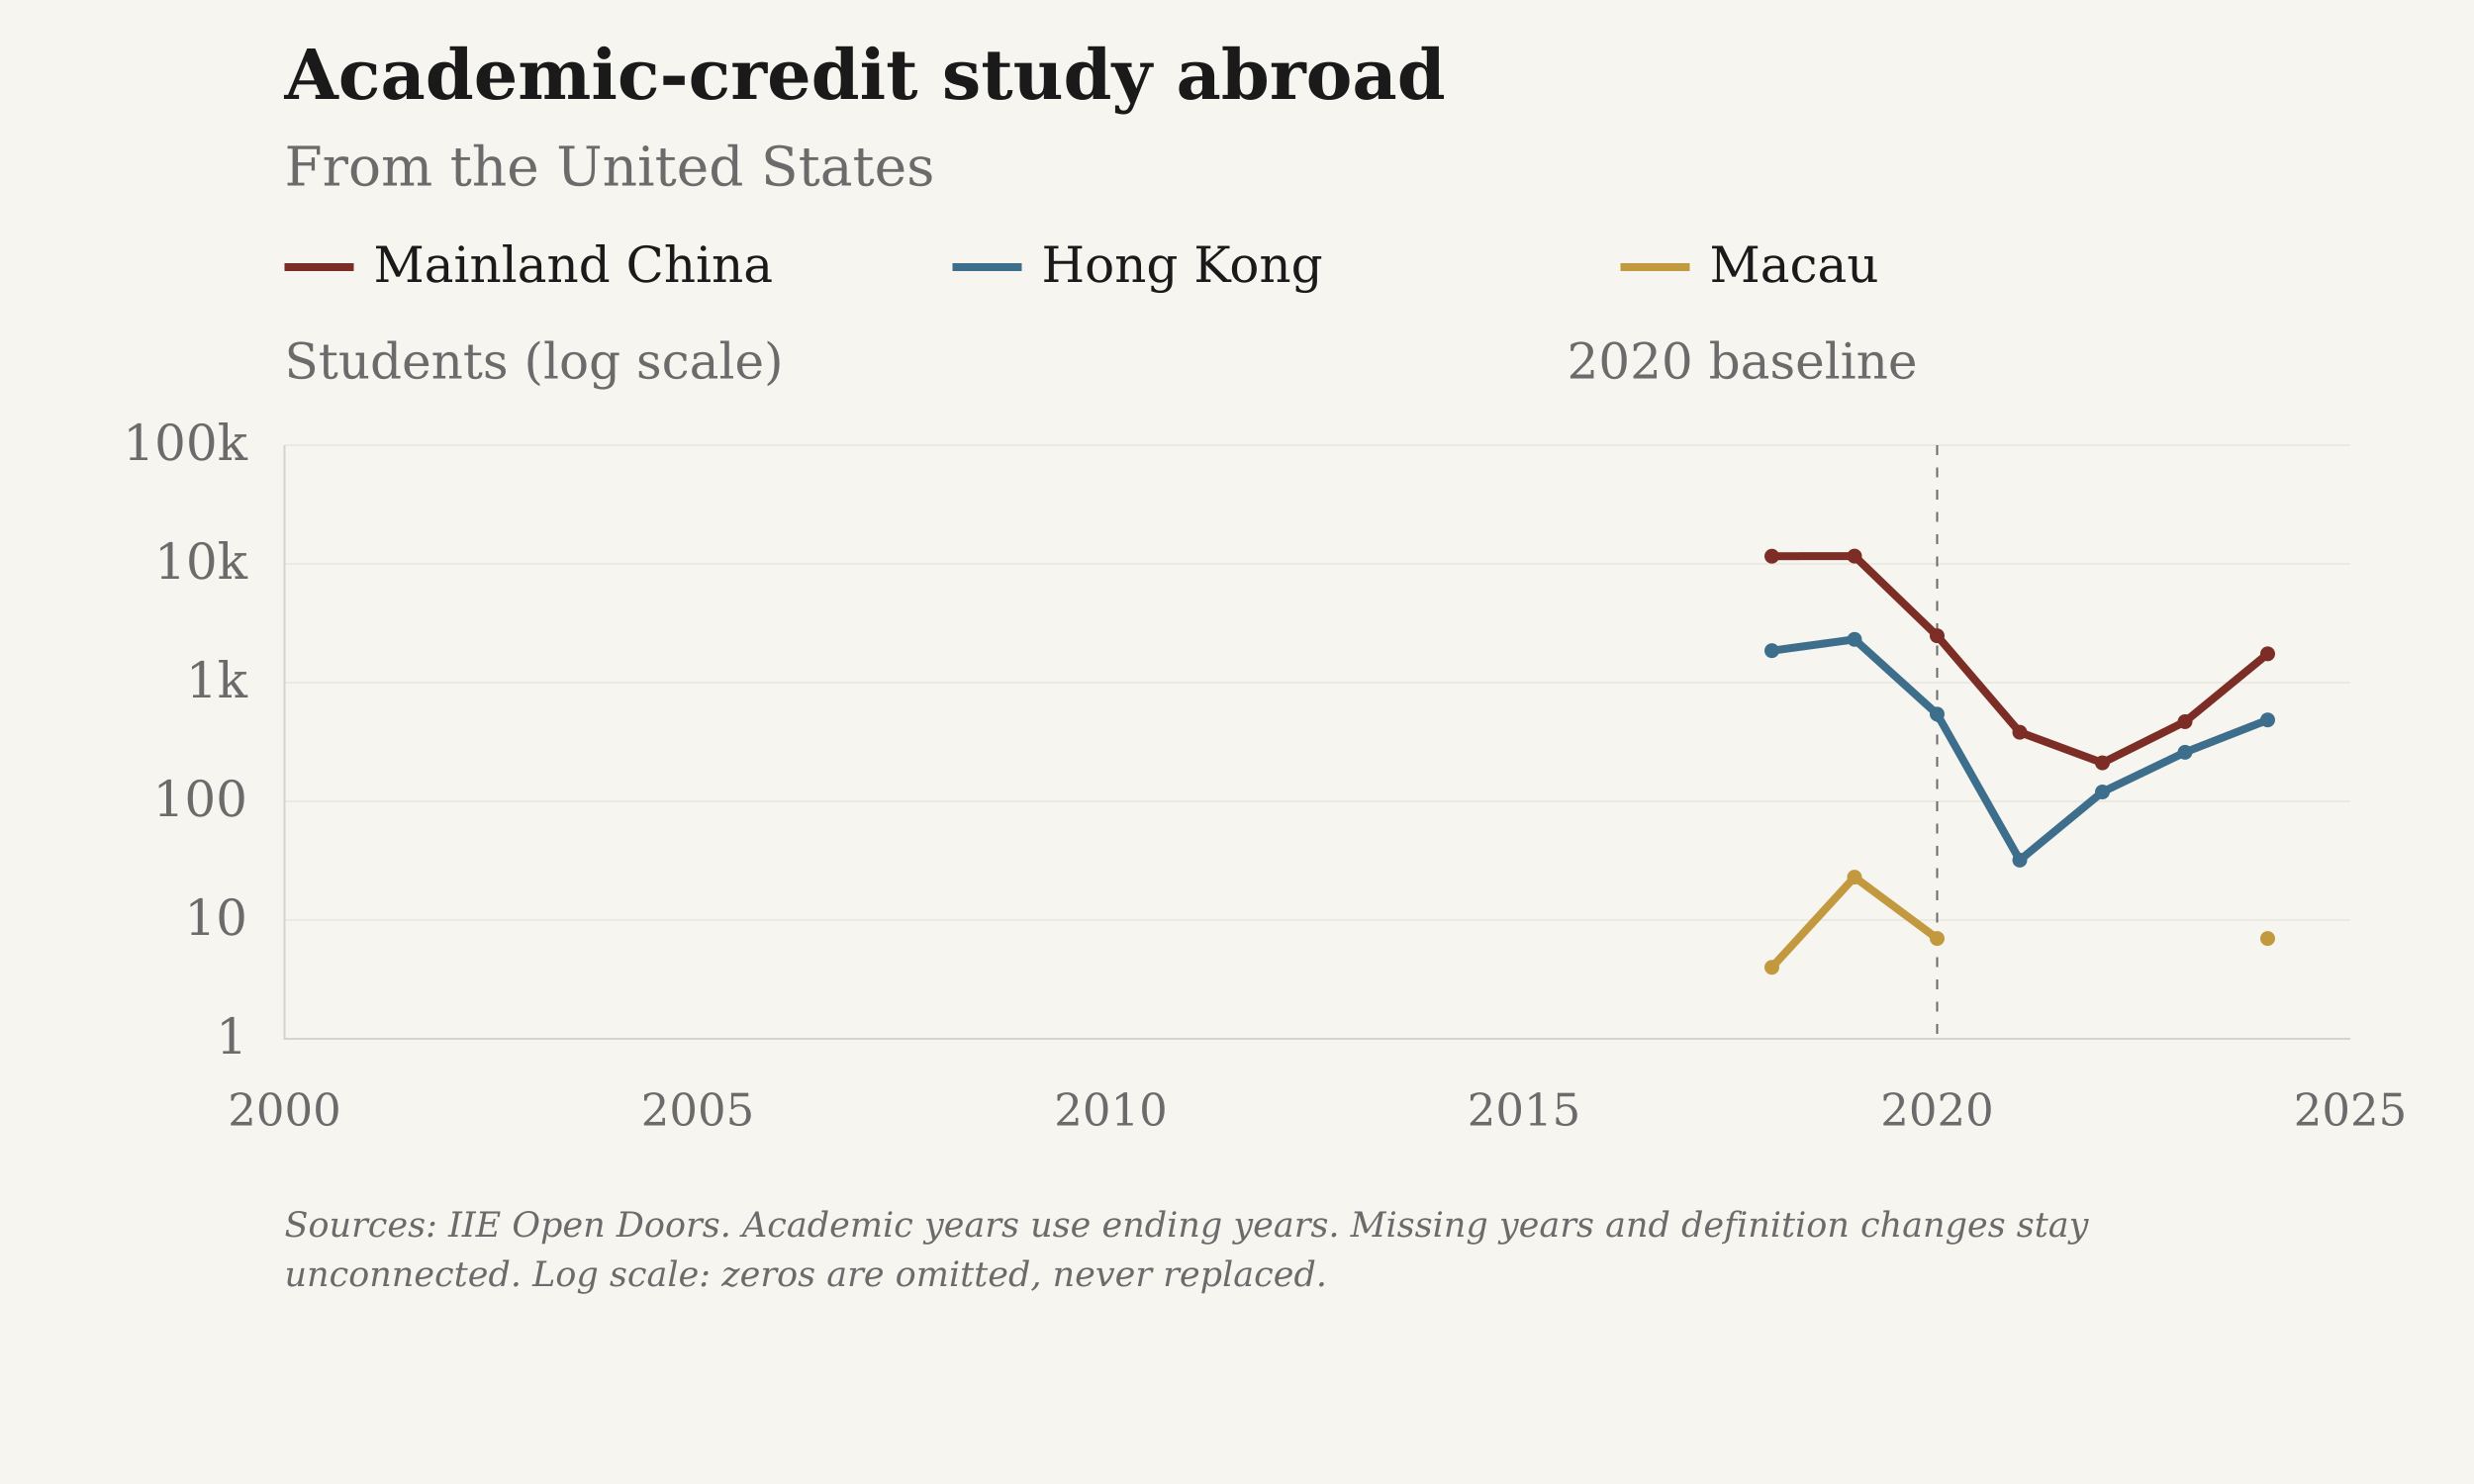
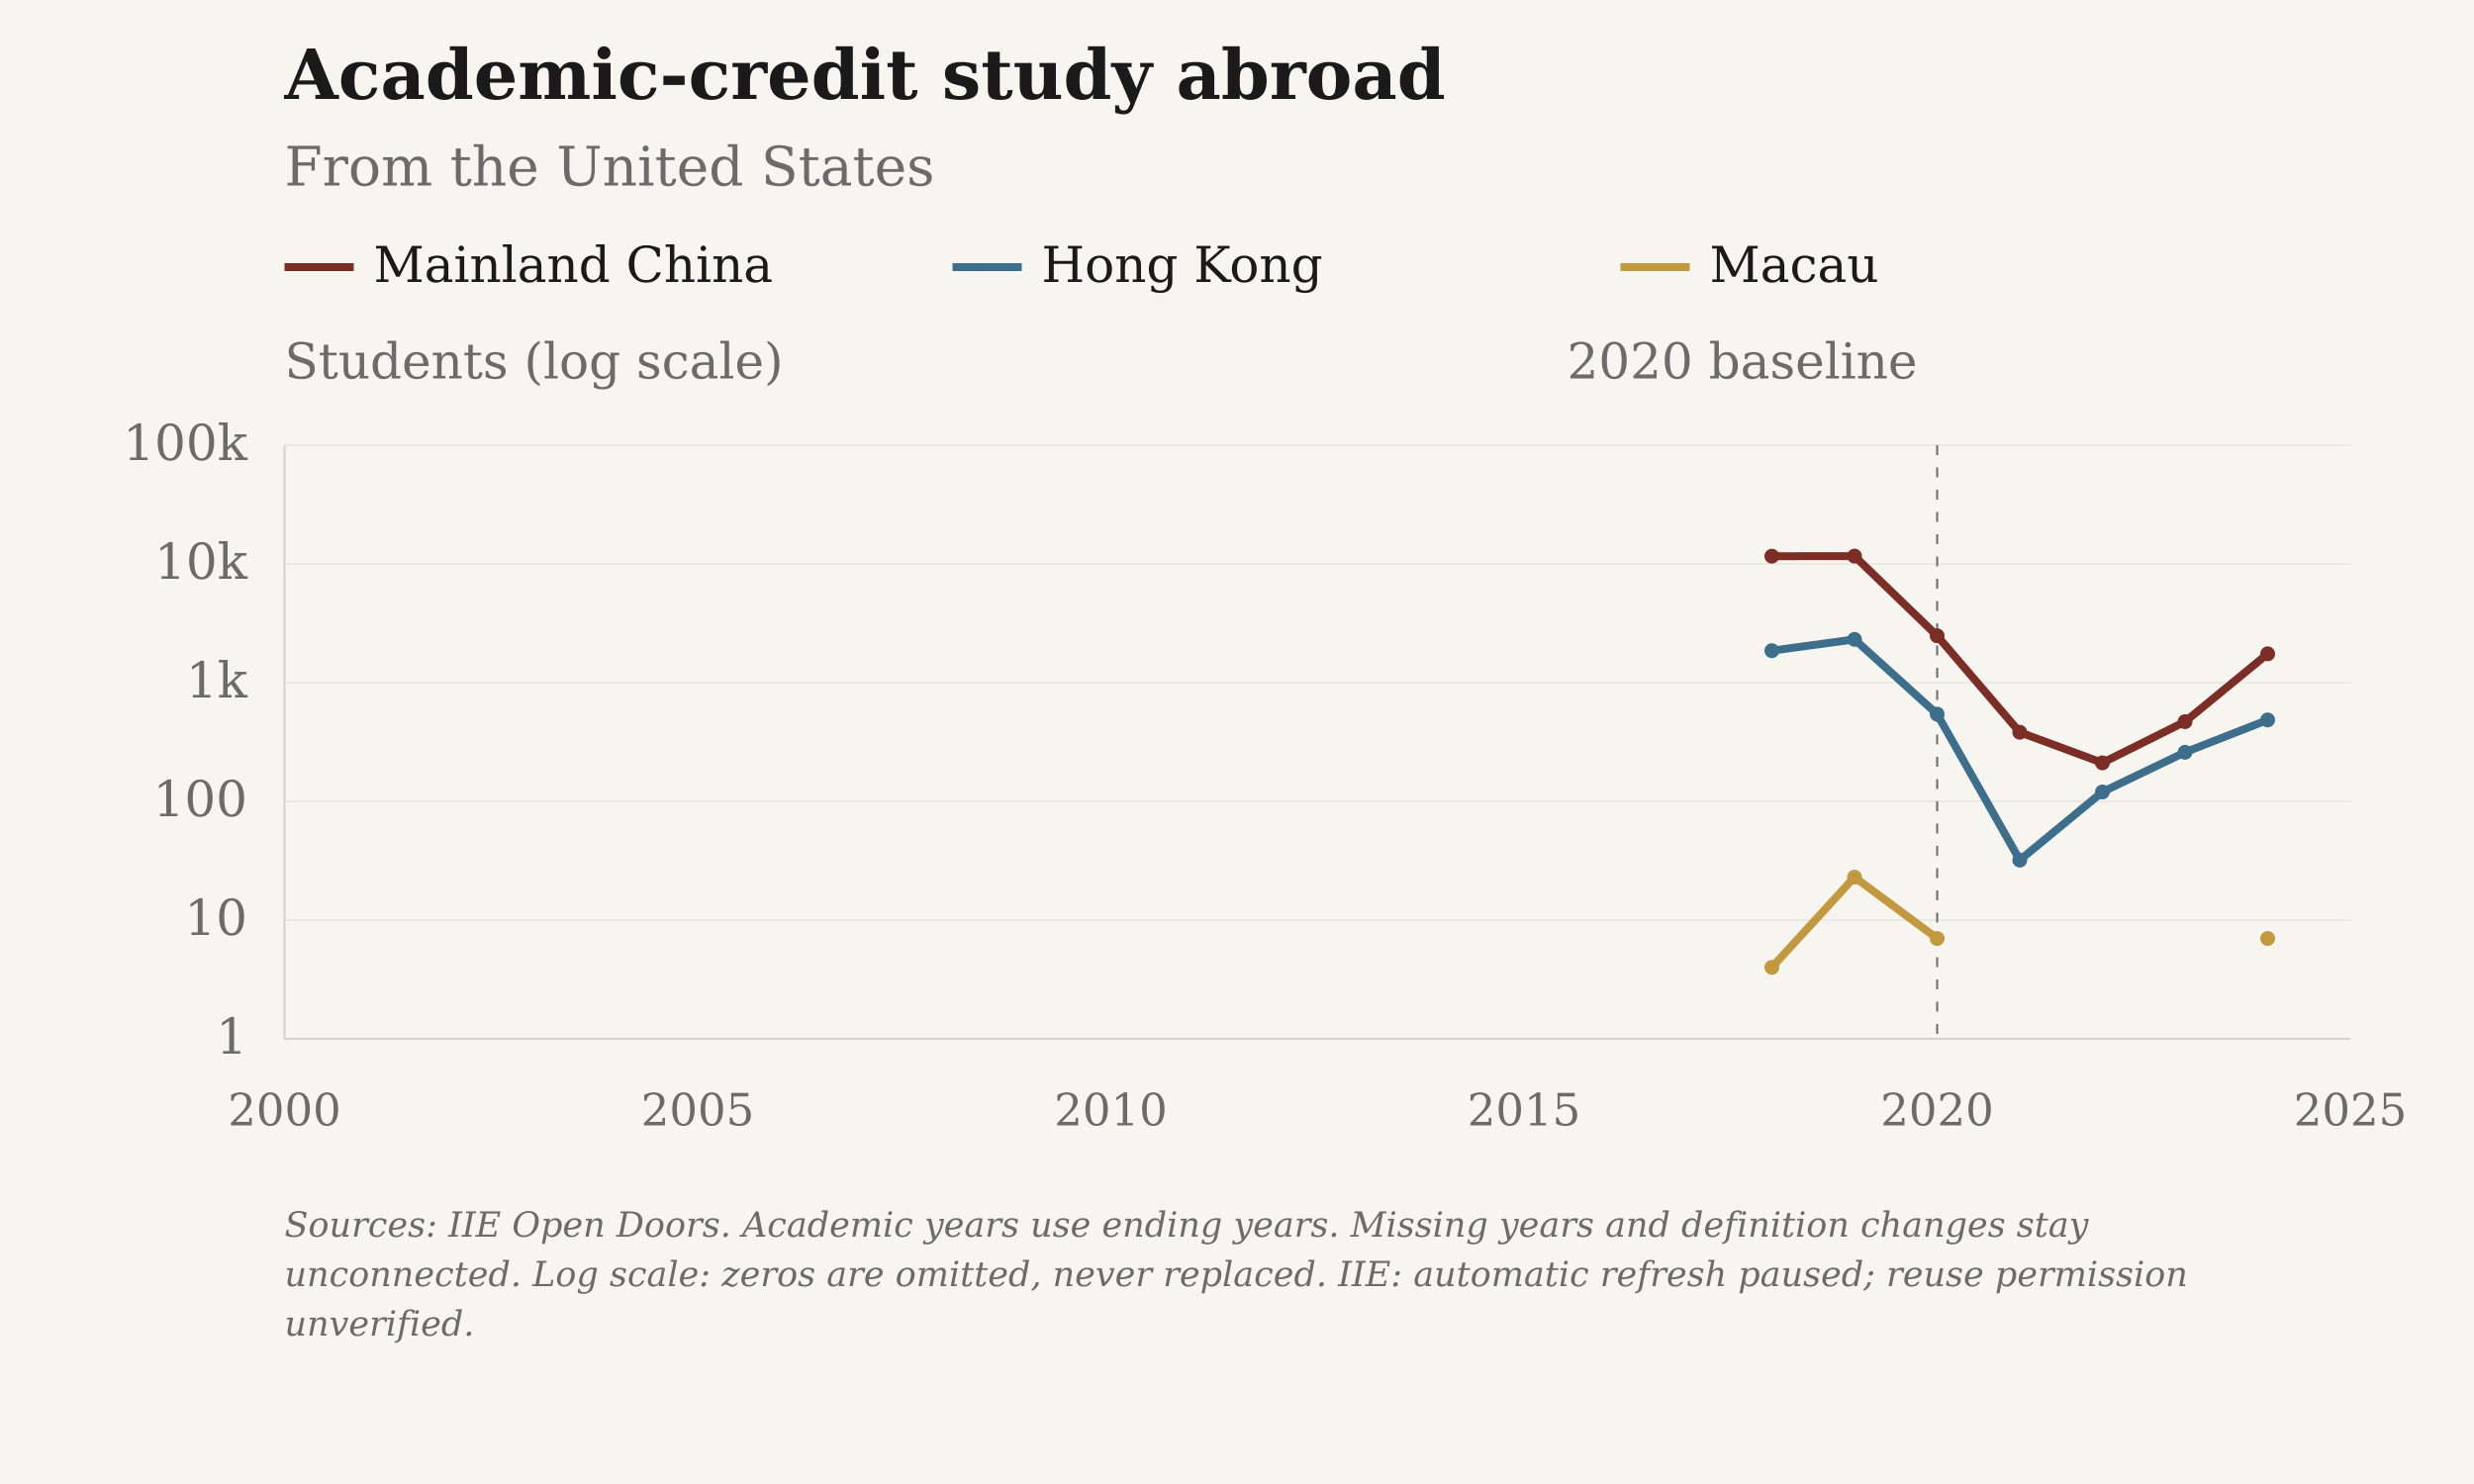
<svg xmlns="http://www.w3.org/2000/svg" viewBox="0 0 1000 600" role="img" aria-label="Academic-credit study abroad: From the United States">
  <rect class="chart-background" width="1000" height="600" fill="#F7F5F0" />
  <g font-family="DejaVu Serif, Georgia, 'Times New Roman', serif" font-size="20" fill="#6B6B6B">
    <text x="115" y="40" font-size="28" font-weight="bold" fill="#1A1A1A">Academic-credit study abroad</text>
    <text x="115" y="75" font-size="22">From the United States</text>
    <path class="legend-swatch" data-geography="CHN" d="M115 108h28" stroke="#7B2D26" stroke-width="3.2" />
    <text x="151" y="114" fill="#1A1A1A">Mainland China</text>
    <path class="legend-swatch" data-geography="HKG" d="M385 108h28" stroke="#3D6F8C" stroke-width="3.2" />
    <text x="421" y="114" fill="#1A1A1A">Hong Kong</text>
    <path class="legend-swatch" data-geography="MAC" d="M655 108h28" stroke="#C2993E" stroke-width="3.2" />
    <text x="691" y="114" fill="#1A1A1A">Macau</text>
    <text x="115" y="153">Students (log scale)</text>
    <path d="M115 420.00H950" stroke="#D6D3CC" stroke-opacity="0.6" stroke-width="0.5" />
    <text x="100" y="426.00" text-anchor="end">1</text>
    <path d="M115 372.00H950" stroke="#D6D3CC" stroke-opacity="0.6" stroke-width="0.5" />
    <text x="100" y="378.00" text-anchor="end">10</text>
    <path d="M115 324.00H950" stroke="#D6D3CC" stroke-opacity="0.6" stroke-width="0.5" />
    <text x="100" y="330.00" text-anchor="end">100</text>
    <path d="M115 276.00H950" stroke="#D6D3CC" stroke-opacity="0.6" stroke-width="0.5" />
    <text x="100" y="282.00" text-anchor="end">1k</text>
    <path d="M115 228.00H950" stroke="#D6D3CC" stroke-opacity="0.6" stroke-width="0.5" />
    <text x="100" y="234.00" text-anchor="end">10k</text>
    <path d="M115 180.00H950" stroke="#D6D3CC" stroke-opacity="0.6" stroke-width="0.5" />
    <text x="100" y="186.00" text-anchor="end">100k</text>
    <text x="115.00" y="455" font-size="18" text-anchor="middle">2000</text>
    <text x="282.00" y="455" font-size="18" text-anchor="middle">2005</text>
    <text x="449.00" y="455" font-size="18" text-anchor="middle">2010</text>
    <text x="616.00" y="455" font-size="18" text-anchor="middle">2015</text>
    <text x="783.00" y="455" font-size="18" text-anchor="middle">2020</text>
    <text x="950.00" y="455" font-size="18" text-anchor="middle">2025</text>
    <path d="M115 180V420H950" stroke="#D6D3CC" stroke-width="0.8" fill="none" />
    <path d="M783.00 180V420" stroke="#6B6B6B" stroke-width="0.8" stroke-dasharray="4 5" />
    <text x="775.00" y="153" text-anchor="end">2020 baseline</text>
    <path class="data-line" data-geography="CHN" data-series-id="iie:USA:CHN:study_abroad" d="M716.20,224.88 L749.60,224.84 L783.00,257.06 L816.40,296.06 L849.80,308.43 L883.20,291.78 L916.60,264.35" fill="none" stroke="#7B2D26" stroke-width="3.2" stroke-linejoin="round" />
    <circle data-geography="CHN" data-period="2017/18" cx="716.20" cy="224.88" r="3" fill="#7B2D26" />
    <circle data-geography="CHN" data-period="2018/19" cx="749.60" cy="224.84" r="3" fill="#7B2D26" />
    <circle data-geography="CHN" data-period="2019/20" cx="783.00" cy="257.06" r="3" fill="#7B2D26" />
    <circle data-geography="CHN" data-period="2020/21" cx="816.40" cy="296.06" r="3" fill="#7B2D26" />
    <circle data-geography="CHN" data-period="2021/22" cx="849.80" cy="308.43" r="3" fill="#7B2D26" />
    <circle data-geography="CHN" data-period="2022/23" cx="883.20" cy="291.78" r="3" fill="#7B2D26" />
    <circle data-geography="CHN" data-period="2023/24" cx="916.60" cy="264.35" r="3" fill="#7B2D26" />
    <path class="data-line" data-geography="HKG" data-series-id="iie:USA:HKG:study_abroad" d="M716.20,263.07 L749.60,258.51 L783.00,288.73 L816.40,347.75 L849.80,320.20 L883.20,304.16 L916.60,291.08" fill="none" stroke="#3D6F8C" stroke-width="3.2" stroke-linejoin="round" />
    <circle data-geography="HKG" data-period="2017/18" cx="716.20" cy="263.07" r="3" fill="#3D6F8C" />
    <circle data-geography="HKG" data-period="2018/19" cx="749.60" cy="258.51" r="3" fill="#3D6F8C" />
    <circle data-geography="HKG" data-period="2019/20" cx="783.00" cy="288.73" r="3" fill="#3D6F8C" />
    <circle data-geography="HKG" data-period="2020/21" cx="816.40" cy="347.75" r="3" fill="#3D6F8C" />
    <circle data-geography="HKG" data-period="2021/22" cx="849.80" cy="320.20" r="3" fill="#3D6F8C" />
    <circle data-geography="HKG" data-period="2022/23" cx="883.20" cy="304.16" r="3" fill="#3D6F8C" />
    <circle data-geography="HKG" data-period="2023/24" cx="916.60" cy="291.08" r="3" fill="#3D6F8C" />
    <path class="data-line" data-geography="MAC" data-series-id="iie:USA:MAC:study_abroad" d="M716.20,391.10 L749.60,354.64 L783.00,379.44 M916.60,379.44" fill="none" stroke="#C2993E" stroke-width="3.2" stroke-linejoin="round" />
    <circle data-geography="MAC" data-period="2017/18" cx="716.20" cy="391.10" r="3" fill="#C2993E" />
    <circle data-geography="MAC" data-period="2018/19" cx="749.60" cy="354.64" r="3" fill="#C2993E" />
    <circle data-geography="MAC" data-period="2019/20" cx="783.00" cy="379.44" r="3" fill="#C2993E" />
    <circle data-geography="MAC" data-period="2023/24" cx="916.60" cy="379.44" r="3" fill="#C2993E" />
    <text class="figure-source" x="115" y="500" font-size="14" font-style="italic">Sources: IIE Open Doors. Academic years use ending years. Missing years and definition changes stay</text>
-     <text class="figure-source" x="115" y="520" font-size="14" font-style="italic">unconnected. Log scale: zeros are omitted, never replaced.</text>
+     <text class="figure-source" x="115" y="520" font-size="14" font-style="italic">unconnected. Log scale: zeros are omitted, never replaced. IIE: automatic refresh paused; reuse permission</text>
+     <text class="figure-source" x="115" y="540" font-size="14" font-style="italic">unverified.</text>
  </g>
</svg>
